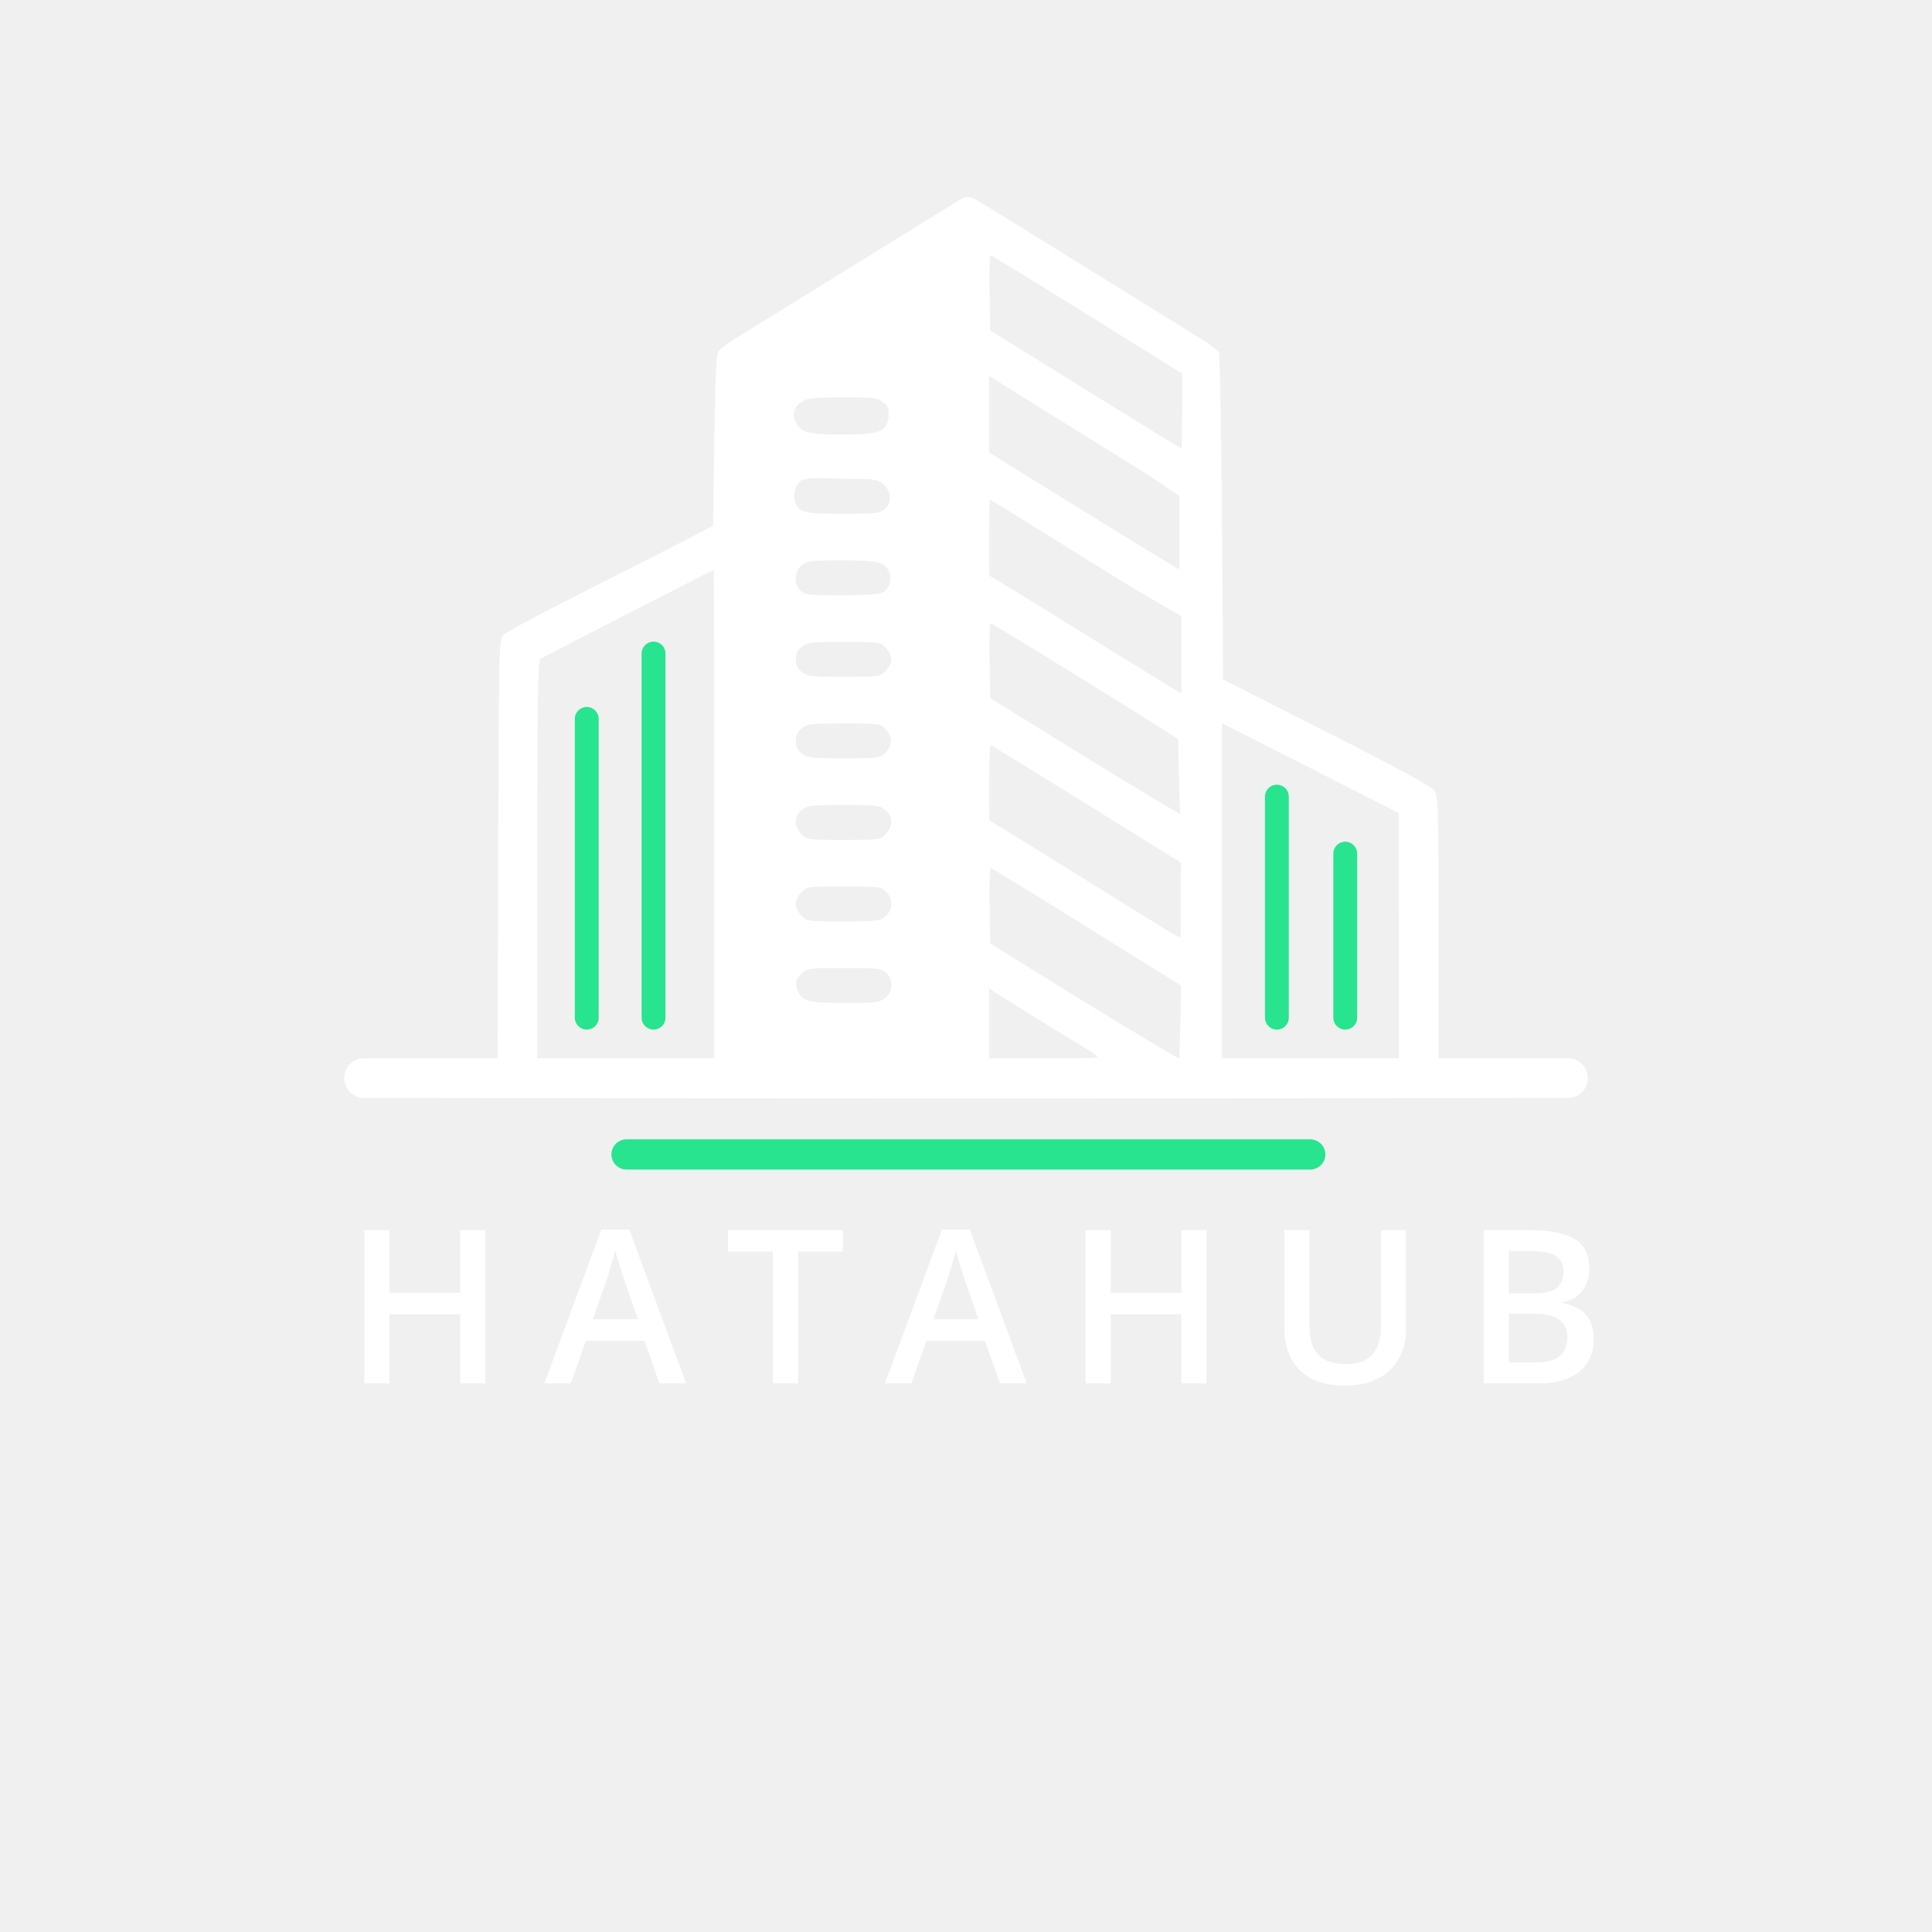
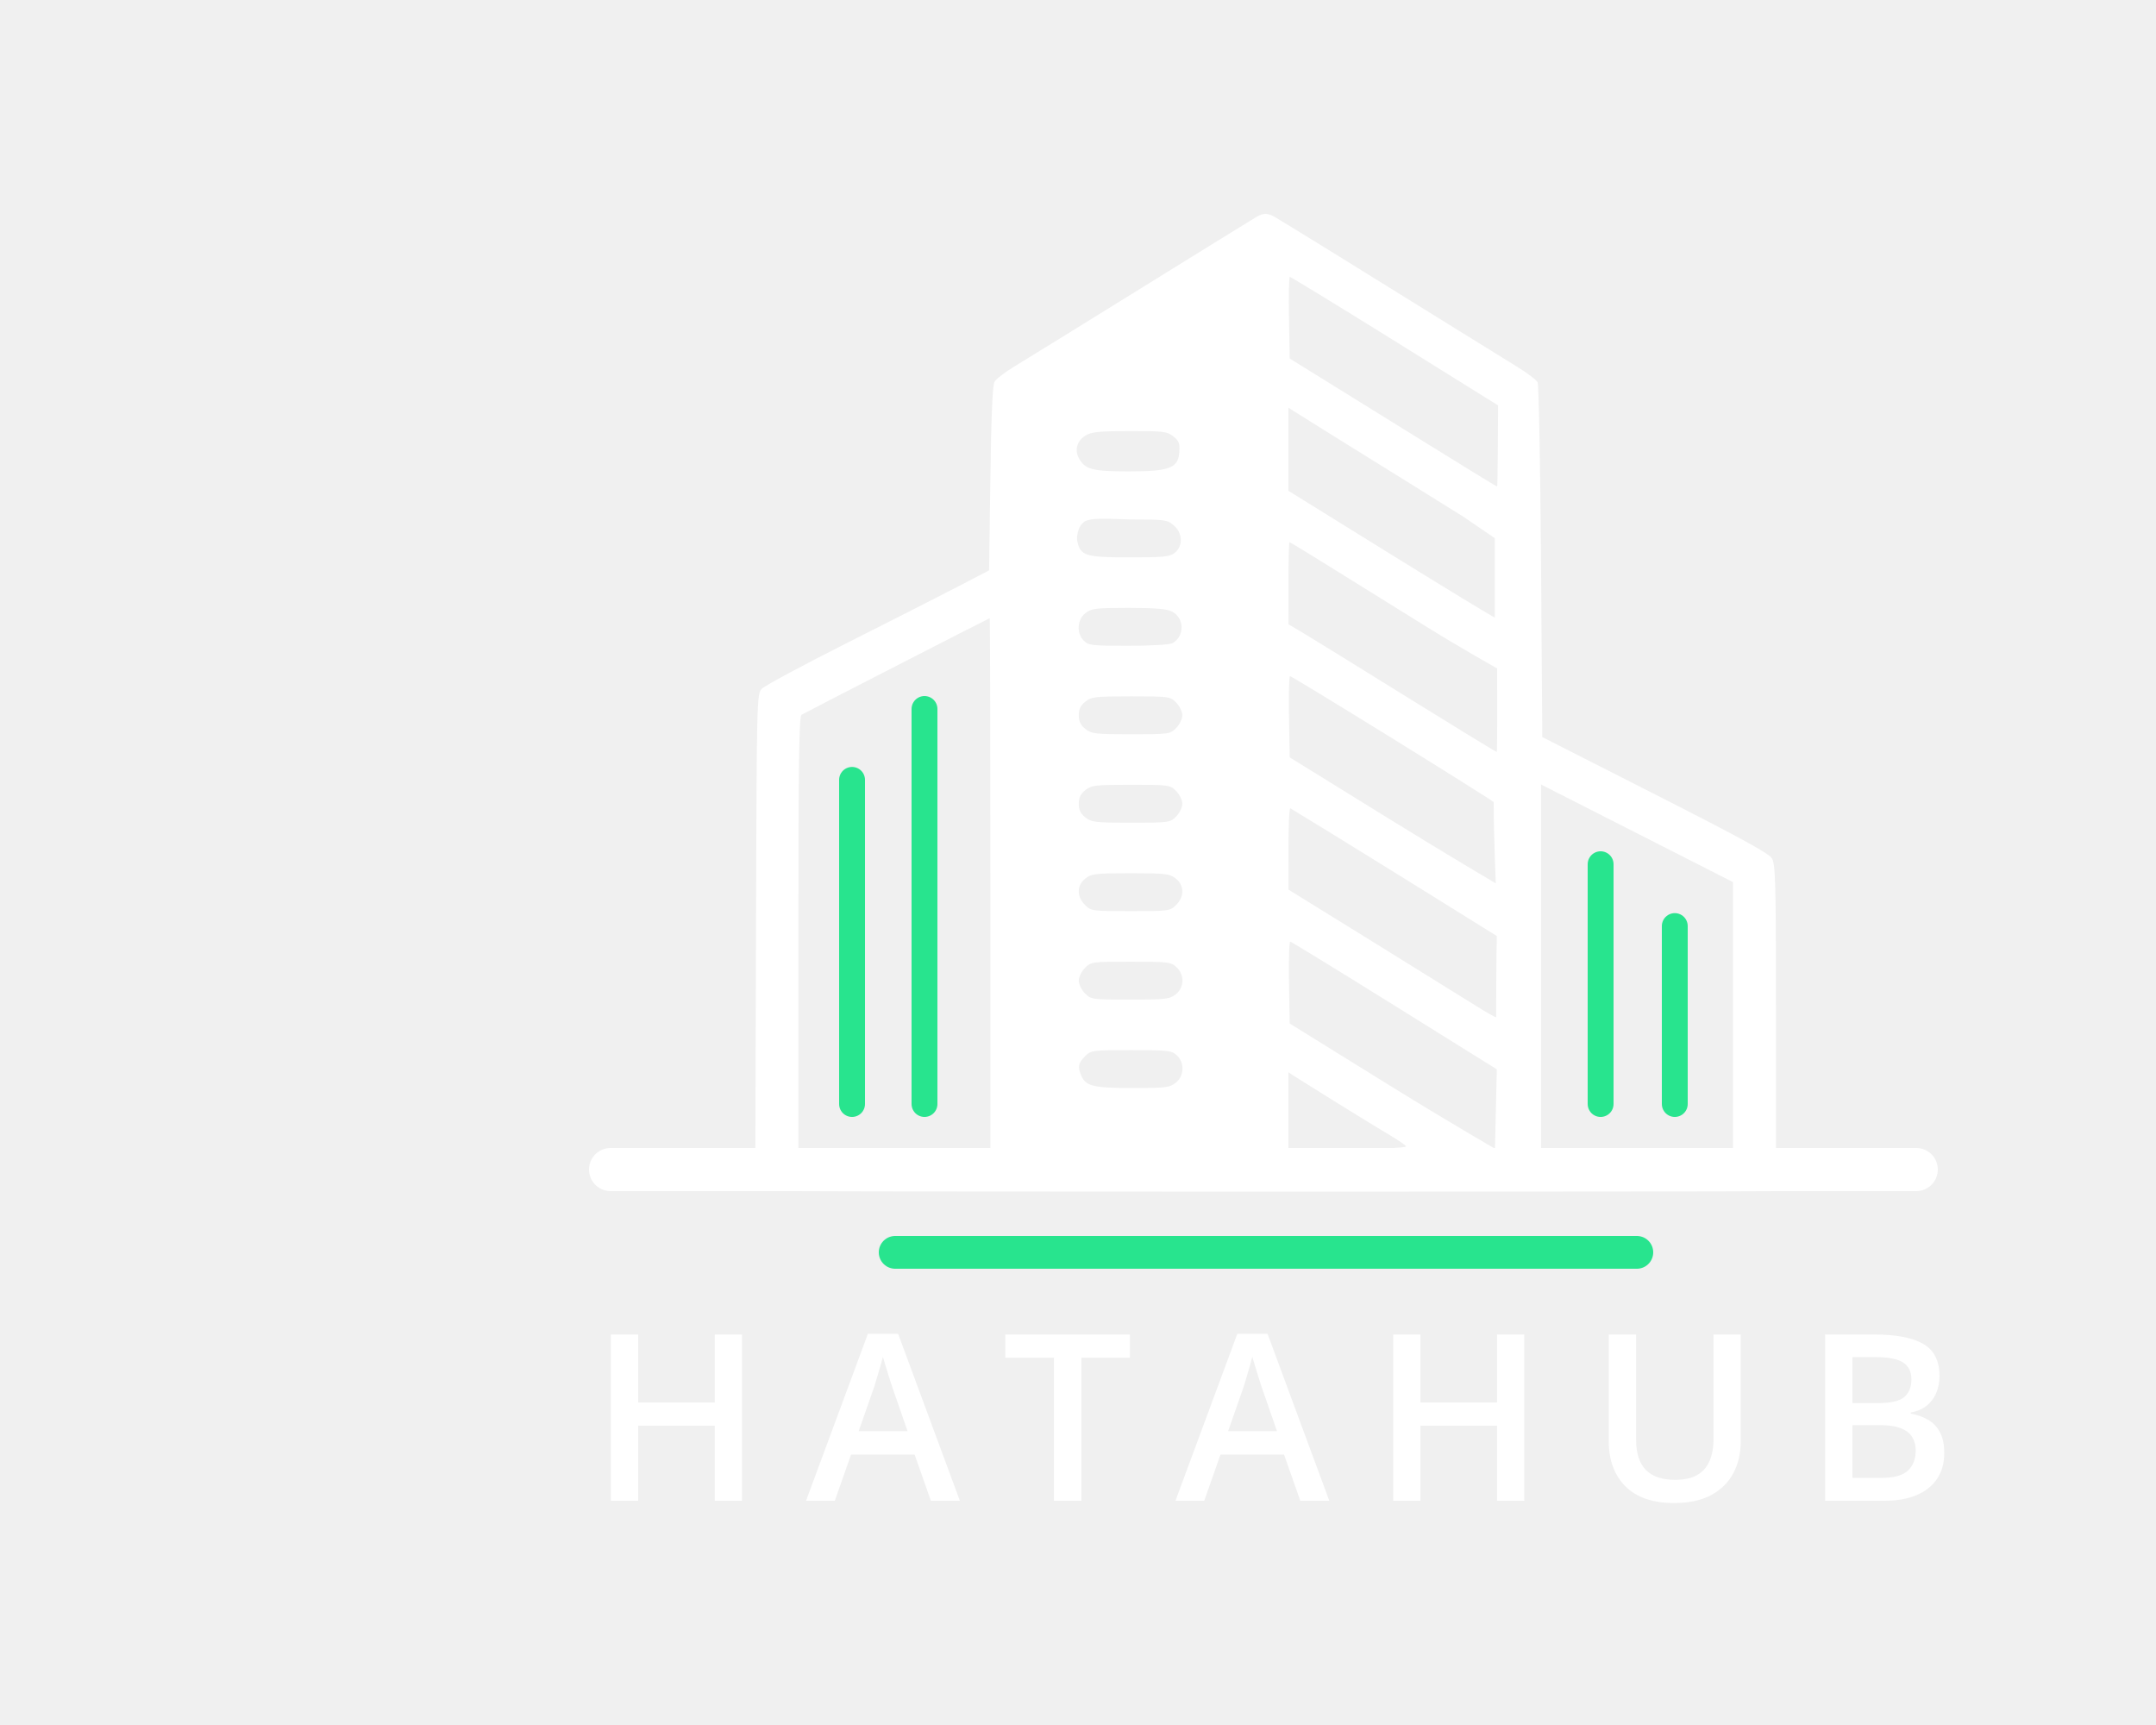
- <svg xmlns="http://www.w3.org/2000/svg" width="1215" height="1215" viewBox="0 0 1215 1215" fill="none">
+ <svg xmlns="http://www.w3.org/2000/svg" width="1000" height="800" viewBox="0 0 1000 1000" fill="none">
  <path d="M394 726H824" stroke="#28E48E" stroke-width="19" stroke-linecap="round" />
  <path d="M369 640V452.103M411 411V640" stroke="#28E48E" stroke-width="15" stroke-linecap="round" />
  <path d="M803 501V640M846 536.847V640" stroke="#28E48E" stroke-width="15" stroke-linecap="round" />
  <path fill-rule="evenodd" clip-rule="evenodd" d="M603.695 125.621C602.084 126.539 572.098 145.064 537.059 166.79C502.021 188.514 468.842 209.005 463.33 212.323C457.816 215.641 452.544 219.675 451.614 221.286C450.458 223.287 449.688 241.093 449.189 277.426L448.456 330.636L430.15 340.164C420.081 345.406 391.044 360.166 365.625 372.965C340.204 385.765 318.126 397.65 316.564 399.377C313.8 402.43 313.711 406.203 313.332 534.215L312.943 665.91H271.114H229.286L225.005 670.192C218.749 676.451 219.992 685.746 227.545 689.189C230.131 690.367 335.164 690.815 608.962 690.815C937.718 690.815 987.348 690.537 990.953 688.672C997.966 685.044 999.016 677.306 993.384 670.753L989.851 666.643L947.252 666.214L904.652 665.783V583.667C904.652 511.692 904.368 501.071 902.354 497.662C900.611 494.714 884.234 485.737 834.62 460.533L769.184 427.294L768.452 325.754C768.049 269.909 767.159 223.07 766.472 221.671C765.785 220.272 760.513 216.242 754.756 212.716C748.999 209.19 733.743 199.749 720.856 191.737C662.638 155.54 616.61 127.124 613.677 125.564C609.722 123.463 607.461 123.476 603.695 125.621ZM673.744 191.536C701.266 208.611 739.301 232.411 743.555 235C743.555 247.794 743.305 282.083 742.999 282.083C742.693 282.083 719.461 267.817 691.375 250.379C663.287 232.943 636.353 216.242 631.52 213.268L622.733 207.858L622.33 184.173C622.109 171.147 622.328 160.489 622.815 160.489C623.303 160.489 646.221 174.461 673.744 191.536ZM650.559 254.235C662.641 261.753 679.446 272.186 687.904 277.419C696.362 282.651 712.338 292.599 723.407 299.524L741.668 312V358.003C740.629 357.742 713.28 341.106 680.89 321.033L622.001 284.535V260.433V236.331L625.296 238.448C627.109 239.613 638.477 246.717 650.559 254.235ZM555.244 252.949C558.563 255.561 559.11 256.994 558.737 262.105C558.056 271.428 553.088 273.293 529.004 273.27C508.429 273.248 504.159 272.131 500.631 265.845C497.85 260.888 499.348 255.586 504.414 252.457C507.785 250.373 512.25 249.925 529.905 249.893C549.508 249.856 551.64 250.114 555.244 252.949ZM555.528 304.559C560.699 309.008 561.007 316.491 556.18 320.401C553.254 322.772 550.011 323.103 529.737 323.103C504.363 323.103 501.586 322.262 499.628 313.983C498.871 310.784 500.5 305.5 502 304C503.5 302.5 503.5 302 507.5 301.128C511.5 300.256 529.542 301.128 529.542 301.128C550.499 301.128 551.729 301.291 555.528 304.559ZM646.436 328.774C659.175 336.727 684.755 352.619 703.281 364.089C721.807 375.558 743 387.5 743 387.5C743 400.373 743.195 435.907 742.754 435.907C742.314 435.907 718.423 421.297 689.666 403.44C660.907 385.582 633.931 368.936 629.719 366.449L622.058 361.925L622.03 338.119C622.014 325.026 622.288 314.313 622.638 314.313C622.988 314.313 633.698 320.82 646.436 328.774ZM554.584 354.575C561.82 358.318 561.886 369.03 554.696 372.879C553.132 373.717 541.838 374.377 529.101 374.377C508.257 374.377 506.054 374.127 503.375 371.447C499.014 367.085 499.47 359.244 504.305 355.439C507.804 352.687 510.136 352.403 529.275 352.403C545.066 352.403 551.444 352.95 554.584 354.575ZM449.189 512.086V665.91H393.537H337.886V540.74C337.886 442.822 338.281 415.312 339.7 414.385C341.247 413.374 447.791 358.686 448.822 358.374C449.023 358.312 449.189 427.483 449.189 512.086ZM681.176 427.372C712.666 446.849 739.584 463.762 740.993 464.956C740.993 483.107 742.217 512.086 742.217 512.086C742.217 512.086 714.296 495.654 681.806 475.569L622.733 439.051L622.33 415.504C622.109 402.553 622.377 391.957 622.925 391.957C623.473 391.957 649.686 407.893 681.176 427.372ZM556.896 407.274C558.873 409.251 560.491 412.577 560.491 414.665C560.491 416.752 558.873 420.078 556.896 422.055C553.391 425.563 552.743 425.652 530.733 425.652C510.118 425.652 507.831 425.39 504.305 422.615C501.507 420.413 500.446 418.229 500.446 414.665C500.446 411.1 501.507 408.916 504.305 406.714C507.831 403.939 510.118 403.677 530.733 403.677C552.743 403.677 553.391 403.767 556.896 407.274ZM556.896 458.548C558.873 460.526 560.491 463.852 560.491 465.939C560.491 468.027 558.873 471.352 556.896 473.33C553.391 476.837 552.743 476.927 530.733 476.927C510.118 476.927 507.831 476.664 504.305 473.89C501.507 471.688 500.446 469.504 500.446 465.939C500.446 462.375 501.507 460.191 504.305 457.989C507.831 455.214 510.118 454.952 530.733 454.952C552.743 454.952 553.391 455.041 556.896 458.548ZM879.743 588.632L879.755 665.91H824.104H768.452V560.336V454.763L824.092 483.058L879.73 511.354L879.743 588.632ZM646.898 483.107C659.383 490.778 686.073 507.305 706.21 519.835L742.823 542.615C742.457 554.5 742.457 589.731 742.457 589.731C741.813 589.731 736.688 586.833 731.07 583.292C725.453 579.751 698.63 563.106 671.465 546.301L622.076 515.749L622.038 491.856C622.017 478.715 622.494 468.233 623.099 468.562C623.704 468.891 634.413 475.437 646.898 483.107ZM556.632 509.263C561.678 513.232 561.789 519.712 556.896 524.605C553.387 528.116 552.759 528.201 530.469 528.201C508.179 528.201 507.551 528.116 504.042 524.605C499.149 519.712 499.26 513.232 504.305 509.263C507.826 506.493 510.121 506.226 530.469 506.226C550.817 506.226 553.112 506.493 556.632 509.263ZM683.51 582.93L742.823 619.886L741.75 665.91C741.75 665.91 713.514 649.583 681.302 629.627L622.733 593.343L622.33 569.562C622.109 556.483 622.439 545.825 623.063 545.878C623.687 545.931 650.888 562.605 683.51 582.93ZM557.103 560.686C561.893 565.189 561.676 572.47 556.632 576.439C553.107 579.214 550.82 579.476 530.205 579.476C508.195 579.476 507.546 579.387 504.042 575.879C502.065 573.902 500.446 570.576 500.446 568.488C500.446 566.401 502.065 563.075 504.042 561.098C507.554 557.585 508.166 557.501 530.674 557.501C552.312 557.501 553.919 557.694 557.103 560.686ZM557.286 611.763C561.933 616.093 561.618 623.792 556.632 627.714C553.137 630.465 550.801 630.75 531.805 630.75C509.321 630.75 504.696 629.69 502.072 623.928C499.666 618.642 500.054 616.36 504.042 612.372C507.555 608.856 508.156 608.776 530.859 608.776C552.205 608.776 554.34 609.017 557.286 611.763ZM650.559 639.568C662.641 647.063 676.286 655.411 680.88 658.119C685.474 660.827 689.632 663.686 690.12 664.476C690.688 665.396 678.641 665.91 656.503 665.91H622.001V643.767V621.624L625.296 623.782C627.109 624.968 638.477 632.072 650.559 639.568Z" fill="#FFFFFF" />
  <path d="M229 678H986" stroke="#FFFFFF" stroke-width="25" stroke-linecap="round" />
  <path d="M305.168 870H289.414V826.494H244.985V870H229.165V773.628H244.985V813.047H289.414V773.628H305.168V870ZM414.7 870L405.274 843.237H368.426L359 870H342.322L378.182 773.232H395.716L431.509 870H414.7ZM401.187 829.658L392.025 803.291C391.673 802.148 391.168 800.544 390.508 798.479C389.849 796.37 389.19 794.238 388.531 792.085C387.872 789.888 387.322 788.042 386.883 786.548C386.443 788.35 385.894 790.371 385.235 792.612C384.62 794.81 384.005 796.875 383.389 798.809C382.818 800.742 382.379 802.236 382.071 803.291L372.842 829.658H401.187ZM501.952 870H486.066V787.075H457.853V773.628H530.099V787.075H501.952V870ZM628.886 870L619.46 843.237H582.612L573.186 870H556.508L592.368 773.232H609.902L645.695 870H628.886ZM615.373 829.658L606.21 803.291C605.859 802.148 605.354 800.544 604.694 798.479C604.035 796.37 603.376 794.238 602.717 792.085C602.058 789.888 601.508 788.042 601.069 786.548C600.629 788.35 600.08 790.371 599.421 792.612C598.806 794.81 598.19 796.875 597.575 798.809C597.004 800.742 596.564 802.236 596.257 803.291L587.028 829.658H615.373ZM758.721 870H742.967V826.494H698.538V870H682.717V773.628H698.538V813.047H742.967V773.628H758.721V870ZM884.205 773.628V835.986C884.205 842.71 882.777 848.73 879.92 854.048C877.108 859.365 872.845 863.584 867.132 866.704C861.419 869.78 854.234 871.318 845.577 871.318C833.228 871.318 823.824 868.088 817.364 861.628C810.948 855.125 807.74 846.489 807.74 835.723V773.628H823.56V834.338C823.56 842.38 825.45 848.313 829.229 852.136C833.009 855.959 838.656 857.871 846.17 857.871C851.356 857.871 855.575 856.97 858.827 855.168C862.122 853.323 864.539 850.642 866.078 847.126C867.66 843.567 868.451 839.282 868.451 834.272V773.628H884.205ZM933.158 773.628H961.833C974.269 773.628 983.651 775.43 989.98 779.033C996.308 782.637 999.472 788.855 999.472 797.688C999.472 801.379 998.813 804.719 997.494 807.708C996.22 810.652 994.352 813.091 991.891 815.024C989.43 816.914 986.398 818.188 982.795 818.848V819.507C986.53 820.166 989.848 821.331 992.748 823C995.693 824.67 998 827.065 999.67 830.186C1001.38 833.306 1002.24 837.349 1002.24 842.314C1002.24 848.203 1000.83 853.213 998.022 857.344C995.253 861.475 991.276 864.617 986.09 866.77C980.949 868.923 974.84 870 967.765 870H933.158V773.628ZM948.979 813.376H964.14C971.303 813.376 976.269 812.212 979.037 809.883C981.806 807.554 983.19 804.148 983.19 799.666C983.19 795.095 981.542 791.799 978.246 789.778C974.994 787.756 969.809 786.746 962.69 786.746H948.979V813.376ZM948.979 826.165V856.75H965.656C973.039 856.75 978.224 855.322 981.213 852.466C984.201 849.609 985.695 845.742 985.695 840.864C985.695 837.876 985.014 835.283 983.651 833.086C982.333 830.889 980.158 829.197 977.126 828.01C974.093 826.78 970.006 826.165 964.865 826.165H948.979Z" fill="#FFFFFF" />
</svg>
